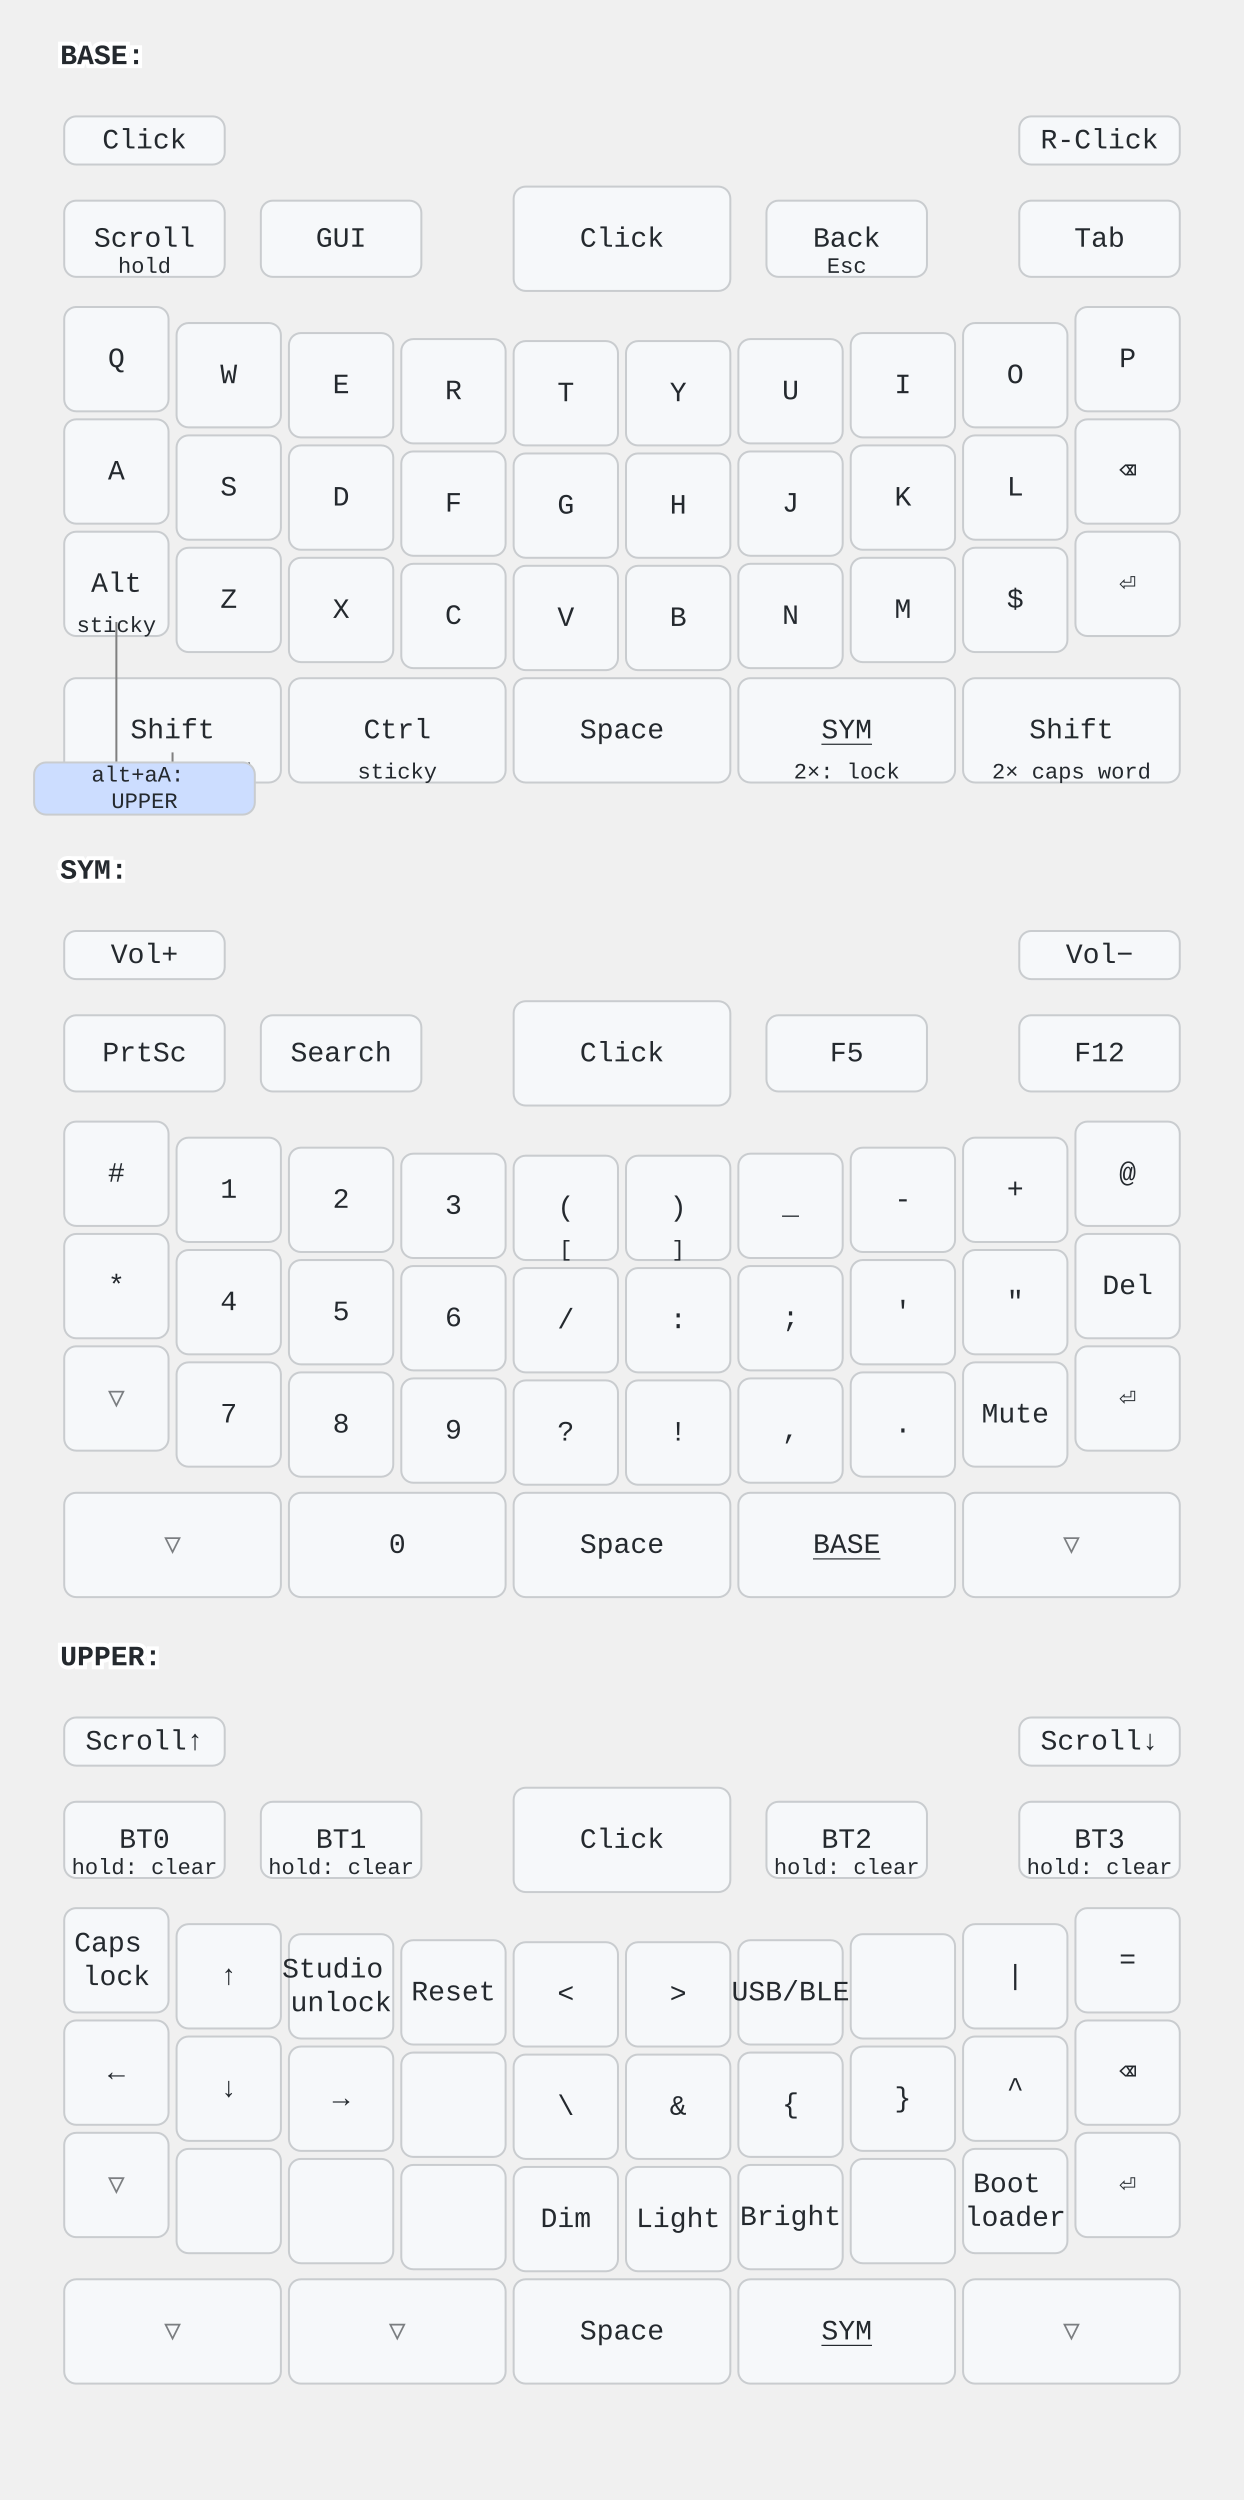
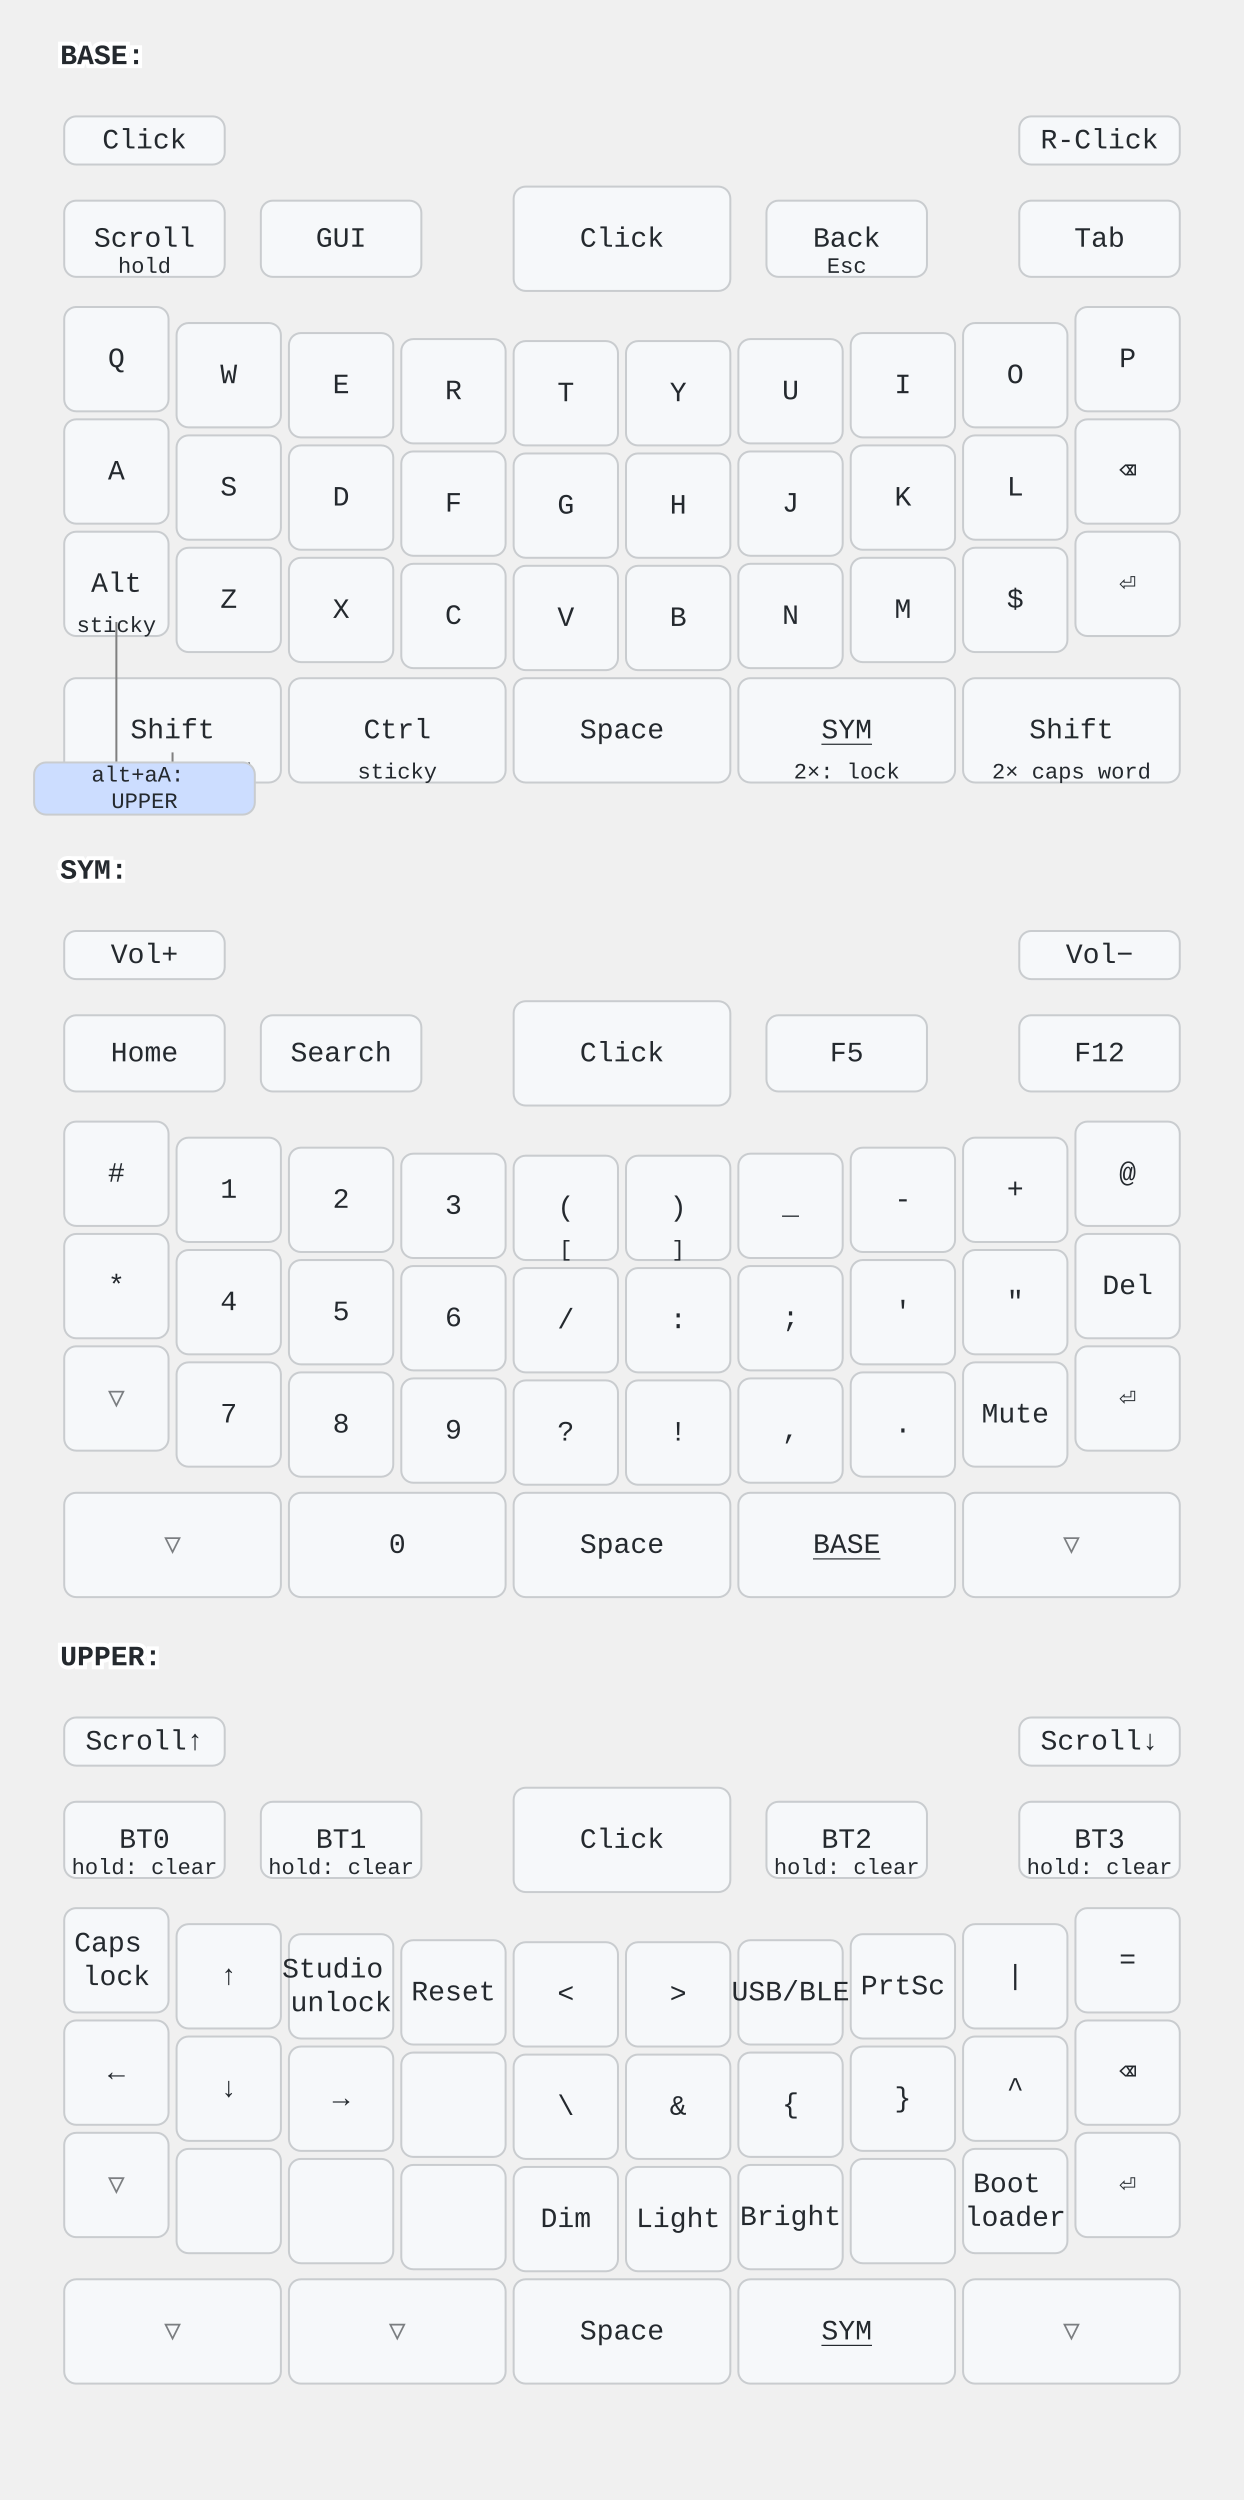
<svg xmlns="http://www.w3.org/2000/svg" width="620" height="1246" viewBox="0 0 620 1246" class="keymap">
  <style>/* inherit to force styles through use tags */
svg path {
    fill: inherit;
}

/* font and background color specifications */
svg.keymap {
    font-family: SFMono-Regular,Consolas,Liberation Mono,Menlo,monospace;
    font-size: 14px;
    font-kerning: normal;
    text-rendering: optimizeLegibility;
    fill: #24292e;
}

/* default key styling */
rect.key {
    fill: #f6f8fa;
}

rect.key, rect.combo {
    stroke: #c9cccf;
    stroke-width: 1;
}

/* default key side styling, only used is draw_key_sides is set */
rect.side {
    filter: brightness(90%);
}

/* color accent for combo boxes */
rect.combo, rect.combo-separate {
    fill: #cdf;
}

/* color accent for held keys */
rect.held, rect.combo.held {
    fill: #fdd;
}

/* color accent for ghost (optional) keys */
rect.ghost, rect.combo.ghost {
    stroke-dasharray: 4, 4;
    stroke-width: 2;
}

text {
    text-anchor: middle;
    dominant-baseline: middle;
}

/* styling for layer labels */
text.label {
    font-weight: bold;
    text-anchor: start;
    stroke: white;
    stroke-width: 4;
    paint-order: stroke;
}

/* styling for optional footer */
text.footer {
    text-anchor: end;
    dominant-baseline: auto;
    stroke: white;
    stroke-width: 4;
    paint-order: stroke;
}

/* styling for combo tap, and key non-tap label text */
text.combo, text.hold, text.shifted, text.left, text.right, text.tl, text.tr, text.bl, text.br {
    font-size: 11px;
}

text.hold, text.bl, text.br {
    text-anchor: middle;
    dominant-baseline: auto;
}

text.shifted, text.tl, text.tr {
    text-anchor: middle;
    dominant-baseline: hanging;
}

text.left, text.tl, text.bl {
    text-anchor: start;
}

text.right, text.tr, text.br {
    text-anchor: end;
}

text.layer-activator {
    text-decoration: underline;
}

/* styling for hold/shifted label text in combo box */
text.combo.hold, text.combo.shifted, text.combo.left, text.combo.right {
    font-size: 8px;
}

/* lighter symbol for transparent keys */
text.trans {
    fill: #7b7e81;
}

/* styling for combo dendrons */
path.combo {
    stroke-width: 1;
    stroke: gray;
    fill: none;
}

/* Start Tabler Icons Cleanup */
/* cannot use height/width with glyphs */
.icon-tabler &gt; path {
    fill: inherit;
    stroke: inherit;
    stroke-width: 2;
}
/* hide tabler's default box */
.icon-tabler &gt; path[stroke="none"][fill="none"] {
    visibility: hidden;
}
/* End Tabler Icons Cleanup */
</style>
  <g transform="translate(30, 0)" class="layer-BASE">
    <text x="0" y="28" class="label" id="BASE">BASE:</text>
    <g transform="translate(0, 56)">
      <g transform="translate(42, 14)" class="key keypos-0">
        <rect rx="6" ry="6" x="-40" y="-12" width="80" height="24" class="key" />
        <text x="0" y="0" class="key tap">Click</text>
      </g>
      <g transform="translate(518, 14)" class="key keypos-1">
        <rect rx="6" ry="6" x="-40" y="-12" width="80" height="24" class="key" />
        <text x="0" y="0" class="key tap">R-Click</text>
      </g>
      <g transform="translate(42, 63)" class="key keypos-2">
        <rect rx="6" ry="6" x="-40" y="-19" width="80" height="38" class="key" />
        <text x="0" y="0" class="key tap">Scroll</text>
        <text x="0" y="17" class="key hold">hold</text>
      </g>
      <g transform="translate(140, 63)" class="key keypos-3">
        <rect rx="6" ry="6" x="-40" y="-19" width="80" height="38" class="key" />
        <text x="0" y="0" class="key tap">GUI</text>
      </g>
      <g transform="translate(280, 63)" class="key keypos-4">
        <rect rx="6" ry="6" x="-54" y="-26" width="108" height="52" class="key" />
        <text x="0" y="0" class="key tap">Click</text>
      </g>
      <g transform="translate(392, 63)" class="key keypos-5">
        <rect rx="6" ry="6" x="-40" y="-19" width="80" height="38" class="key" />
        <text x="0" y="0" class="key tap">Back</text>
        <text x="0" y="17" class="key hold">Esc</text>
      </g>
      <g transform="translate(518, 63)" class="key keypos-6">
        <rect rx="6" ry="6" x="-40" y="-19" width="80" height="38" class="key" />
        <text x="0" y="0" class="key tap">Tab</text>
      </g>
      <g transform="translate(28, 123)" class="key keypos-7">
        <rect rx="6" ry="6" x="-26" y="-26" width="52" height="52" class="key" />
        <text x="0" y="0" class="key tap">Q</text>
      </g>
      <g transform="translate(84, 131)" class="key keypos-8">
        <rect rx="6" ry="6" x="-26" y="-26" width="52" height="52" class="key" />
        <text x="0" y="0" class="key tap">W</text>
      </g>
      <g transform="translate(140, 136)" class="key keypos-9">
        <rect rx="6" ry="6" x="-26" y="-26" width="52" height="52" class="key" />
        <text x="0" y="0" class="key tap">E</text>
      </g>
      <g transform="translate(196, 139)" class="key keypos-10">
        <rect rx="6" ry="6" x="-26" y="-26" width="52" height="52" class="key" />
        <text x="0" y="0" class="key tap">R</text>
      </g>
      <g transform="translate(252, 140)" class="key keypos-11">
        <rect rx="6" ry="6" x="-26" y="-26" width="52" height="52" class="key" />
        <text x="0" y="0" class="key tap">T</text>
      </g>
      <g transform="translate(308, 140)" class="key keypos-12">
        <rect rx="6" ry="6" x="-26" y="-26" width="52" height="52" class="key" />
        <text x="0" y="0" class="key tap">Y</text>
      </g>
      <g transform="translate(364, 139)" class="key keypos-13">
        <rect rx="6" ry="6" x="-26" y="-26" width="52" height="52" class="key" />
        <text x="0" y="0" class="key tap">U</text>
      </g>
      <g transform="translate(420, 136)" class="key keypos-14">
        <rect rx="6" ry="6" x="-26" y="-26" width="52" height="52" class="key" />
        <text x="0" y="0" class="key tap">I</text>
      </g>
      <g transform="translate(476, 131)" class="key keypos-15">
        <rect rx="6" ry="6" x="-26" y="-26" width="52" height="52" class="key" />
        <text x="0" y="0" class="key tap">O</text>
      </g>
      <g transform="translate(532, 123)" class="key keypos-16">
        <rect rx="6" ry="6" x="-26" y="-26" width="52" height="52" class="key" />
        <text x="0" y="0" class="key tap">P</text>
      </g>
      <g transform="translate(28, 179)" class="key keypos-17">
        <rect rx="6" ry="6" x="-26" y="-26" width="52" height="52" class="key" />
        <text x="0" y="0" class="key tap">A</text>
      </g>
      <g transform="translate(84, 187)" class="key keypos-18">
        <rect rx="6" ry="6" x="-26" y="-26" width="52" height="52" class="key" />
        <text x="0" y="0" class="key tap">S</text>
      </g>
      <g transform="translate(140, 192)" class="key keypos-19">
        <rect rx="6" ry="6" x="-26" y="-26" width="52" height="52" class="key" />
        <text x="0" y="0" class="key tap">D</text>
      </g>
      <g transform="translate(196, 195)" class="key keypos-20">
        <rect rx="6" ry="6" x="-26" y="-26" width="52" height="52" class="key" />
        <text x="0" y="0" class="key tap">F</text>
      </g>
      <g transform="translate(252, 196)" class="key keypos-21">
        <rect rx="6" ry="6" x="-26" y="-26" width="52" height="52" class="key" />
        <text x="0" y="0" class="key tap">G</text>
      </g>
      <g transform="translate(308, 196)" class="key keypos-22">
        <rect rx="6" ry="6" x="-26" y="-26" width="52" height="52" class="key" />
        <text x="0" y="0" class="key tap">H</text>
      </g>
      <g transform="translate(364, 195)" class="key keypos-23">
        <rect rx="6" ry="6" x="-26" y="-26" width="52" height="52" class="key" />
        <text x="0" y="0" class="key tap">J</text>
      </g>
      <g transform="translate(420, 192)" class="key keypos-24">
        <rect rx="6" ry="6" x="-26" y="-26" width="52" height="52" class="key" />
        <text x="0" y="0" class="key tap">K</text>
      </g>
      <g transform="translate(476, 187)" class="key keypos-25">
        <rect rx="6" ry="6" x="-26" y="-26" width="52" height="52" class="key" />
        <text x="0" y="0" class="key tap">L</text>
      </g>
      <g transform="translate(532, 179)" class="key keypos-26">
        <rect rx="6" ry="6" x="-26" y="-26" width="52" height="52" class="key" />
        <text x="0" y="0" class="key tap">⌫</text>
      </g>
      <g transform="translate(28, 235)" class="key keypos-27">
        <rect rx="6" ry="6" x="-26" y="-26" width="52" height="52" class="key" />
        <text x="0" y="0" class="key tap">Alt</text>
        <text x="0" y="24" class="key hold">sticky</text>
      </g>
      <g transform="translate(84, 243)" class="key keypos-28">
        <rect rx="6" ry="6" x="-26" y="-26" width="52" height="52" class="key" />
        <text x="0" y="0" class="key tap">Z</text>
      </g>
      <g transform="translate(140, 248)" class="key keypos-29">
        <rect rx="6" ry="6" x="-26" y="-26" width="52" height="52" class="key" />
        <text x="0" y="0" class="key tap">X</text>
      </g>
      <g transform="translate(196, 251)" class="key keypos-30">
        <rect rx="6" ry="6" x="-26" y="-26" width="52" height="52" class="key" />
        <text x="0" y="0" class="key tap">C</text>
      </g>
      <g transform="translate(252, 252)" class="key keypos-31">
        <rect rx="6" ry="6" x="-26" y="-26" width="52" height="52" class="key" />
        <text x="0" y="0" class="key tap">V</text>
      </g>
      <g transform="translate(308, 252)" class="key keypos-32">
        <rect rx="6" ry="6" x="-26" y="-26" width="52" height="52" class="key" />
        <text x="0" y="0" class="key tap">B</text>
      </g>
      <g transform="translate(364, 251)" class="key keypos-33">
        <rect rx="6" ry="6" x="-26" y="-26" width="52" height="52" class="key" />
        <text x="0" y="0" class="key tap">N</text>
      </g>
      <g transform="translate(420, 248)" class="key keypos-34">
        <rect rx="6" ry="6" x="-26" y="-26" width="52" height="52" class="key" />
        <text x="0" y="0" class="key tap">M</text>
      </g>
      <g transform="translate(476, 243)" class="key keypos-35">
        <rect rx="6" ry="6" x="-26" y="-26" width="52" height="52" class="key" />
        <text x="0" y="0" class="key tap">$</text>
      </g>
      <g transform="translate(532, 235)" class="key keypos-36">
        <rect rx="6" ry="6" x="-26" y="-26" width="52" height="52" class="key" />
        <text x="0" y="0" class="key tap">⏎</text>
      </g>
      <g transform="translate(56, 308)" class="key keypos-37">
        <rect rx="6" ry="6" x="-54" y="-26" width="108" height="52" class="key" />
        <text x="0" y="0" class="key tap">Shift</text>
        <text x="0" y="24" class="key hold">2× caps word</text>
      </g>
      <g transform="translate(168, 308)" class="key keypos-38">
        <rect rx="6" ry="6" x="-54" y="-26" width="108" height="52" class="key" />
        <text x="0" y="0" class="key tap">Ctrl</text>
        <text x="0" y="24" class="key hold">sticky</text>
      </g>
      <g transform="translate(280, 308)" class="key keypos-39">
        <rect rx="6" ry="6" x="-54" y="-26" width="108" height="52" class="key" />
        <text x="0" y="0" class="key tap">Space</text>
      </g>
      <g transform="translate(392, 308)" class="key keypos-40">
        <rect rx="6" ry="6" x="-54" y="-26" width="108" height="52" class="key" />
        <a href="#SYM">
          <text x="0" y="0" class="key tap layer-activator">SYM</text>
        </a>
        <text x="0" y="24" class="key hold">2×: lock</text>
      </g>
      <g transform="translate(504, 308)" class="key keypos-41">
        <rect rx="6" ry="6" x="-54" y="-26" width="108" height="52" class="key" />
        <text x="0" y="0" class="key tap">Shift</text>
        <text x="0" y="24" class="key hold">2× caps word</text>
      </g>
      <g class="combo combopos-0">
        <path d="M42,337 h-8 a6.0,6.0 0 0 1 -6.0,-6.0 v-77" class="combo" />
        <path d="M42,337 h8 a6.0,6.0 0 0 0 6.0,-6.0 v-12" class="combo" />
        <rect rx="6" ry="6" x="-13" y="324" width="110" height="26" class="combo" />
        <text x="42" y="337" class="combo tap">
          <tspan x="42" dy="-0.6em">alt+aA:</tspan>
          <tspan x="42" dy="1.2em">UPPER</tspan>
        </text>
      </g>
    </g>
  </g>
  <g transform="translate(30, 406)" class="layer-SYM">
    <text x="0" y="28" class="label" id="SYM">SYM:</text>
    <g transform="translate(0, 56)">
      <g transform="translate(42, 14)" class="key keypos-0">
        <rect rx="6" ry="6" x="-40" y="-12" width="80" height="24" class="key" />
        <text x="0" y="0" class="key tap">Vol+</text>
      </g>
      <g transform="translate(518, 14)" class="key keypos-1">
        <rect rx="6" ry="6" x="-40" y="-12" width="80" height="24" class="key" />
        <text x="0" y="0" class="key tap">Vol−</text>
      </g>
      <g transform="translate(42, 63)" class="key keypos-2">
        <rect rx="6" ry="6" x="-40" y="-19" width="80" height="38" class="key" />
-         <text x="0" y="0" class="key tap">PrtSc</text>
+         <text x="0" y="0" class="key tap">Home</text>
      </g>
      <g transform="translate(140, 63)" class="key keypos-3">
        <rect rx="6" ry="6" x="-40" y="-19" width="80" height="38" class="key" />
        <text x="0" y="0" class="key tap">Search</text>
      </g>
      <g transform="translate(280, 63)" class="key keypos-4">
        <rect rx="6" ry="6" x="-54" y="-26" width="108" height="52" class="key" />
        <text x="0" y="0" class="key tap">Click</text>
      </g>
      <g transform="translate(392, 63)" class="key keypos-5">
        <rect rx="6" ry="6" x="-40" y="-19" width="80" height="38" class="key" />
        <text x="0" y="0" class="key tap">F5</text>
      </g>
      <g transform="translate(518, 63)" class="key keypos-6">
        <rect rx="6" ry="6" x="-40" y="-19" width="80" height="38" class="key" />
        <text x="0" y="0" class="key tap">F12</text>
      </g>
      <g transform="translate(28, 123)" class="key keypos-7">
        <rect rx="6" ry="6" x="-26" y="-26" width="52" height="52" class="key" />
        <text x="0" y="0" class="key tap">#</text>
      </g>
      <g transform="translate(84, 131)" class="key keypos-8">
        <rect rx="6" ry="6" x="-26" y="-26" width="52" height="52" class="key" />
        <text x="0" y="0" class="key tap">1</text>
      </g>
      <g transform="translate(140, 136)" class="key keypos-9">
        <rect rx="6" ry="6" x="-26" y="-26" width="52" height="52" class="key" />
        <text x="0" y="0" class="key tap">2</text>
      </g>
      <g transform="translate(196, 139)" class="key keypos-10">
        <rect rx="6" ry="6" x="-26" y="-26" width="52" height="52" class="key" />
        <text x="0" y="0" class="key tap">3</text>
      </g>
      <g transform="translate(252, 140)" class="key keypos-11">
        <rect rx="6" ry="6" x="-26" y="-26" width="52" height="52" class="key" />
        <text x="0" y="0" class="key tap">(</text>
        <text x="0" y="24" class="key hold">[</text>
      </g>
      <g transform="translate(308, 140)" class="key keypos-12">
        <rect rx="6" ry="6" x="-26" y="-26" width="52" height="52" class="key" />
        <text x="0" y="0" class="key tap">)</text>
        <text x="0" y="24" class="key hold">]</text>
      </g>
      <g transform="translate(364, 139)" class="key keypos-13">
        <rect rx="6" ry="6" x="-26" y="-26" width="52" height="52" class="key" />
        <text x="0" y="0" class="key tap">_</text>
      </g>
      <g transform="translate(420, 136)" class="key keypos-14">
        <rect rx="6" ry="6" x="-26" y="-26" width="52" height="52" class="key" />
        <text x="0" y="0" class="key tap">-</text>
      </g>
      <g transform="translate(476, 131)" class="key keypos-15">
        <rect rx="6" ry="6" x="-26" y="-26" width="52" height="52" class="key" />
        <text x="0" y="0" class="key tap">+</text>
      </g>
      <g transform="translate(532, 123)" class="key keypos-16">
        <rect rx="6" ry="6" x="-26" y="-26" width="52" height="52" class="key" />
        <text x="0" y="0" class="key tap">@</text>
      </g>
      <g transform="translate(28, 179)" class="key keypos-17">
        <rect rx="6" ry="6" x="-26" y="-26" width="52" height="52" class="key" />
        <text x="0" y="0" class="key tap">*</text>
      </g>
      <g transform="translate(84, 187)" class="key keypos-18">
        <rect rx="6" ry="6" x="-26" y="-26" width="52" height="52" class="key" />
        <text x="0" y="0" class="key tap">4</text>
      </g>
      <g transform="translate(140, 192)" class="key keypos-19">
        <rect rx="6" ry="6" x="-26" y="-26" width="52" height="52" class="key" />
        <text x="0" y="0" class="key tap">5</text>
      </g>
      <g transform="translate(196, 195)" class="key keypos-20">
        <rect rx="6" ry="6" x="-26" y="-26" width="52" height="52" class="key" />
        <text x="0" y="0" class="key tap">6</text>
      </g>
      <g transform="translate(252, 196)" class="key keypos-21">
        <rect rx="6" ry="6" x="-26" y="-26" width="52" height="52" class="key" />
        <text x="0" y="0" class="key tap">/</text>
      </g>
      <g transform="translate(308, 196)" class="key keypos-22">
        <rect rx="6" ry="6" x="-26" y="-26" width="52" height="52" class="key" />
        <text x="0" y="0" class="key tap">:</text>
      </g>
      <g transform="translate(364, 195)" class="key keypos-23">
        <rect rx="6" ry="6" x="-26" y="-26" width="52" height="52" class="key" />
        <text x="0" y="0" class="key tap">;</text>
      </g>
      <g transform="translate(420, 192)" class="key keypos-24">
        <rect rx="6" ry="6" x="-26" y="-26" width="52" height="52" class="key" />
        <text x="0" y="0" class="key tap">'</text>
      </g>
      <g transform="translate(476, 187)" class="key keypos-25">
        <rect rx="6" ry="6" x="-26" y="-26" width="52" height="52" class="key" />
        <text x="0" y="0" class="key tap">"</text>
      </g>
      <g transform="translate(532, 179)" class="key keypos-26">
        <rect rx="6" ry="6" x="-26" y="-26" width="52" height="52" class="key" />
        <text x="0" y="0" class="key tap">Del</text>
      </g>
      <g transform="translate(28, 235)" class="key trans keypos-27">
        <rect rx="6" ry="6" x="-26" y="-26" width="52" height="52" class="key trans" />
        <text x="0" y="0" class="key trans tap">▽</text>
      </g>
      <g transform="translate(84, 243)" class="key keypos-28">
        <rect rx="6" ry="6" x="-26" y="-26" width="52" height="52" class="key" />
        <text x="0" y="0" class="key tap">7</text>
      </g>
      <g transform="translate(140, 248)" class="key keypos-29">
        <rect rx="6" ry="6" x="-26" y="-26" width="52" height="52" class="key" />
        <text x="0" y="0" class="key tap">8</text>
      </g>
      <g transform="translate(196, 251)" class="key keypos-30">
        <rect rx="6" ry="6" x="-26" y="-26" width="52" height="52" class="key" />
        <text x="0" y="0" class="key tap">9</text>
      </g>
      <g transform="translate(252, 252)" class="key keypos-31">
        <rect rx="6" ry="6" x="-26" y="-26" width="52" height="52" class="key" />
        <text x="0" y="0" class="key tap">?</text>
      </g>
      <g transform="translate(308, 252)" class="key keypos-32">
        <rect rx="6" ry="6" x="-26" y="-26" width="52" height="52" class="key" />
        <text x="0" y="0" class="key tap">!</text>
      </g>
      <g transform="translate(364, 251)" class="key keypos-33">
        <rect rx="6" ry="6" x="-26" y="-26" width="52" height="52" class="key" />
        <text x="0" y="0" class="key tap">,</text>
      </g>
      <g transform="translate(420, 248)" class="key keypos-34">
        <rect rx="6" ry="6" x="-26" y="-26" width="52" height="52" class="key" />
        <text x="0" y="0" class="key tap">.</text>
      </g>
      <g transform="translate(476, 243)" class="key keypos-35">
        <rect rx="6" ry="6" x="-26" y="-26" width="52" height="52" class="key" />
        <text x="0" y="0" class="key tap">Mute</text>
      </g>
      <g transform="translate(532, 235)" class="key keypos-36">
        <rect rx="6" ry="6" x="-26" y="-26" width="52" height="52" class="key" />
        <text x="0" y="0" class="key tap">⏎</text>
      </g>
      <g transform="translate(56, 308)" class="key trans keypos-37">
        <rect rx="6" ry="6" x="-54" y="-26" width="108" height="52" class="key trans" />
        <text x="0" y="0" class="key trans tap">▽</text>
      </g>
      <g transform="translate(168, 308)" class="key keypos-38">
        <rect rx="6" ry="6" x="-54" y="-26" width="108" height="52" class="key" />
        <text x="0" y="0" class="key tap">0</text>
      </g>
      <g transform="translate(280, 308)" class="key keypos-39">
        <rect rx="6" ry="6" x="-54" y="-26" width="108" height="52" class="key" />
        <text x="0" y="0" class="key tap">Space</text>
      </g>
      <g transform="translate(392, 308)" class="key keypos-40">
        <rect rx="6" ry="6" x="-54" y="-26" width="108" height="52" class="key" />
        <a href="#BASE">
          <text x="0" y="0" class="key tap layer-activator">BASE</text>
        </a>
      </g>
      <g transform="translate(504, 308)" class="key trans keypos-41">
        <rect rx="6" ry="6" x="-54" y="-26" width="108" height="52" class="key trans" />
        <text x="0" y="0" class="key trans tap">▽</text>
      </g>
    </g>
  </g>
  <g transform="translate(30, 798)" class="layer-UPPER">
    <text x="0" y="28" class="label" id="UPPER">UPPER:</text>
    <g transform="translate(0, 56)">
      <g transform="translate(42, 14)" class="key keypos-0">
        <rect rx="6" ry="6" x="-40" y="-12" width="80" height="24" class="key" />
        <text x="0" y="0" class="key tap">Scroll↑</text>
      </g>
      <g transform="translate(518, 14)" class="key keypos-1">
        <rect rx="6" ry="6" x="-40" y="-12" width="80" height="24" class="key" />
        <text x="0" y="0" class="key tap">Scroll↓</text>
      </g>
      <g transform="translate(42, 63)" class="key keypos-2">
        <rect rx="6" ry="6" x="-40" y="-19" width="80" height="38" class="key" />
        <text x="0" y="0" class="key tap">BT0</text>
        <text x="0" y="17" class="key hold">hold: clear</text>
      </g>
      <g transform="translate(140, 63)" class="key keypos-3">
        <rect rx="6" ry="6" x="-40" y="-19" width="80" height="38" class="key" />
        <text x="0" y="0" class="key tap">BT1</text>
        <text x="0" y="17" class="key hold">hold: clear</text>
      </g>
      <g transform="translate(280, 63)" class="key keypos-4">
        <rect rx="6" ry="6" x="-54" y="-26" width="108" height="52" class="key" />
        <text x="0" y="0" class="key tap">Click</text>
      </g>
      <g transform="translate(392, 63)" class="key keypos-5">
        <rect rx="6" ry="6" x="-40" y="-19" width="80" height="38" class="key" />
        <text x="0" y="0" class="key tap">BT2</text>
        <text x="0" y="17" class="key hold">hold: clear</text>
      </g>
      <g transform="translate(518, 63)" class="key keypos-6">
        <rect rx="6" ry="6" x="-40" y="-19" width="80" height="38" class="key" />
        <text x="0" y="0" class="key tap">BT3</text>
        <text x="0" y="17" class="key hold">hold: clear</text>
      </g>
      <g transform="translate(28, 123)" class="key keypos-7">
        <rect rx="6" ry="6" x="-26" y="-26" width="52" height="52" class="key" />
        <text x="0" y="0" class="key tap">
          <tspan x="0" dy="-0.6em">Caps</tspan>
          <tspan x="0" dy="1.2em">lock</tspan>
        </text>
      </g>
      <g transform="translate(84, 131)" class="key keypos-8">
        <rect rx="6" ry="6" x="-26" y="-26" width="52" height="52" class="key" />
        <text x="0" y="0" class="key tap">↑</text>
      </g>
      <g transform="translate(140, 136)" class="key keypos-9">
        <rect rx="6" ry="6" x="-26" y="-26" width="52" height="52" class="key" />
        <text x="0" y="0" class="key tap">
          <tspan x="0" dy="-0.6em">Studio</tspan>
          <tspan x="0" dy="1.2em">unlock</tspan>
        </text>
      </g>
      <g transform="translate(196, 139)" class="key keypos-10">
        <rect rx="6" ry="6" x="-26" y="-26" width="52" height="52" class="key" />
        <text x="0" y="0" class="key tap">Reset</text>
      </g>
      <g transform="translate(252, 140)" class="key keypos-11">
        <rect rx="6" ry="6" x="-26" y="-26" width="52" height="52" class="key" />
        <text x="0" y="0" class="key tap">&lt;</text>
      </g>
      <g transform="translate(308, 140)" class="key keypos-12">
        <rect rx="6" ry="6" x="-26" y="-26" width="52" height="52" class="key" />
        <text x="0" y="0" class="key tap">&gt;</text>
      </g>
      <g transform="translate(364, 139)" class="key keypos-13">
        <rect rx="6" ry="6" x="-26" y="-26" width="52" height="52" class="key" />
        <text x="0" y="0" class="key tap">USB/BLE</text>
      </g>
      <g transform="translate(420, 136)" class="key keypos-14">
        <rect rx="6" ry="6" x="-26" y="-26" width="52" height="52" class="key" />
+         <text x="0" y="0" class="key tap">PrtSc</text>
      </g>
      <g transform="translate(476, 131)" class="key keypos-15">
        <rect rx="6" ry="6" x="-26" y="-26" width="52" height="52" class="key" />
        <text x="0" y="0" class="key tap">|</text>
      </g>
      <g transform="translate(532, 123)" class="key keypos-16">
        <rect rx="6" ry="6" x="-26" y="-26" width="52" height="52" class="key" />
        <text x="0" y="0" class="key tap">=</text>
      </g>
      <g transform="translate(28, 179)" class="key keypos-17">
        <rect rx="6" ry="6" x="-26" y="-26" width="52" height="52" class="key" />
        <text x="0" y="0" class="key tap">←</text>
      </g>
      <g transform="translate(84, 187)" class="key keypos-18">
        <rect rx="6" ry="6" x="-26" y="-26" width="52" height="52" class="key" />
        <text x="0" y="0" class="key tap">↓</text>
      </g>
      <g transform="translate(140, 192)" class="key keypos-19">
        <rect rx="6" ry="6" x="-26" y="-26" width="52" height="52" class="key" />
        <text x="0" y="0" class="key tap">→</text>
      </g>
      <g transform="translate(196, 195)" class="key keypos-20">
        <rect rx="6" ry="6" x="-26" y="-26" width="52" height="52" class="key" />
      </g>
      <g transform="translate(252, 196)" class="key keypos-21">
        <rect rx="6" ry="6" x="-26" y="-26" width="52" height="52" class="key" />
        <text x="0" y="0" class="key tap">\</text>
      </g>
      <g transform="translate(308, 196)" class="key keypos-22">
        <rect rx="6" ry="6" x="-26" y="-26" width="52" height="52" class="key" />
        <text x="0" y="0" class="key tap">&amp;</text>
      </g>
      <g transform="translate(364, 195)" class="key keypos-23">
        <rect rx="6" ry="6" x="-26" y="-26" width="52" height="52" class="key" />
        <text x="0" y="0" class="key tap">{</text>
      </g>
      <g transform="translate(420, 192)" class="key keypos-24">
        <rect rx="6" ry="6" x="-26" y="-26" width="52" height="52" class="key" />
        <text x="0" y="0" class="key tap">}</text>
      </g>
      <g transform="translate(476, 187)" class="key keypos-25">
        <rect rx="6" ry="6" x="-26" y="-26" width="52" height="52" class="key" />
        <text x="0" y="0" class="key tap">^</text>
      </g>
      <g transform="translate(532, 179)" class="key keypos-26">
        <rect rx="6" ry="6" x="-26" y="-26" width="52" height="52" class="key" />
        <text x="0" y="0" class="key tap">⌫</text>
      </g>
      <g transform="translate(28, 235)" class="key trans keypos-27">
        <rect rx="6" ry="6" x="-26" y="-26" width="52" height="52" class="key trans" />
        <text x="0" y="0" class="key trans tap">▽</text>
      </g>
      <g transform="translate(84, 243)" class="key keypos-28">
        <rect rx="6" ry="6" x="-26" y="-26" width="52" height="52" class="key" />
      </g>
      <g transform="translate(140, 248)" class="key keypos-29">
        <rect rx="6" ry="6" x="-26" y="-26" width="52" height="52" class="key" />
      </g>
      <g transform="translate(196, 251)" class="key keypos-30">
        <rect rx="6" ry="6" x="-26" y="-26" width="52" height="52" class="key" />
      </g>
      <g transform="translate(252, 252)" class="key keypos-31">
        <rect rx="6" ry="6" x="-26" y="-26" width="52" height="52" class="key" />
        <text x="0" y="0" class="key tap">Dim</text>
      </g>
      <g transform="translate(308, 252)" class="key keypos-32">
        <rect rx="6" ry="6" x="-26" y="-26" width="52" height="52" class="key" />
        <text x="0" y="0" class="key tap">Light</text>
      </g>
      <g transform="translate(364, 251)" class="key keypos-33">
        <rect rx="6" ry="6" x="-26" y="-26" width="52" height="52" class="key" />
        <text x="0" y="0" class="key tap">Bright</text>
      </g>
      <g transform="translate(420, 248)" class="key keypos-34">
        <rect rx="6" ry="6" x="-26" y="-26" width="52" height="52" class="key" />
      </g>
      <g transform="translate(476, 243)" class="key keypos-35">
        <rect rx="6" ry="6" x="-26" y="-26" width="52" height="52" class="key" />
        <text x="0" y="0" class="key tap">
          <tspan x="0" dy="-0.6em">Boot</tspan>
          <tspan x="0" dy="1.2em">loader</tspan>
        </text>
      </g>
      <g transform="translate(532, 235)" class="key keypos-36">
        <rect rx="6" ry="6" x="-26" y="-26" width="52" height="52" class="key" />
        <text x="0" y="0" class="key tap">⏎</text>
      </g>
      <g transform="translate(56, 308)" class="key trans keypos-37">
        <rect rx="6" ry="6" x="-54" y="-26" width="108" height="52" class="key trans" />
        <text x="0" y="0" class="key trans tap">▽</text>
      </g>
      <g transform="translate(168, 308)" class="key trans keypos-38">
        <rect rx="6" ry="6" x="-54" y="-26" width="108" height="52" class="key trans" />
        <text x="0" y="0" class="key trans tap">▽</text>
      </g>
      <g transform="translate(280, 308)" class="key keypos-39">
        <rect rx="6" ry="6" x="-54" y="-26" width="108" height="52" class="key" />
        <text x="0" y="0" class="key tap">Space</text>
      </g>
      <g transform="translate(392, 308)" class="key keypos-40">
        <rect rx="6" ry="6" x="-54" y="-26" width="108" height="52" class="key" />
        <a href="#SYM">
          <text x="0" y="0" class="key tap layer-activator">SYM</text>
        </a>
      </g>
      <g transform="translate(504, 308)" class="key trans keypos-41">
        <rect rx="6" ry="6" x="-54" y="-26" width="108" height="52" class="key trans" />
        <text x="0" y="0" class="key trans tap">▽</text>
      </g>
    </g>
  </g>
</svg>
